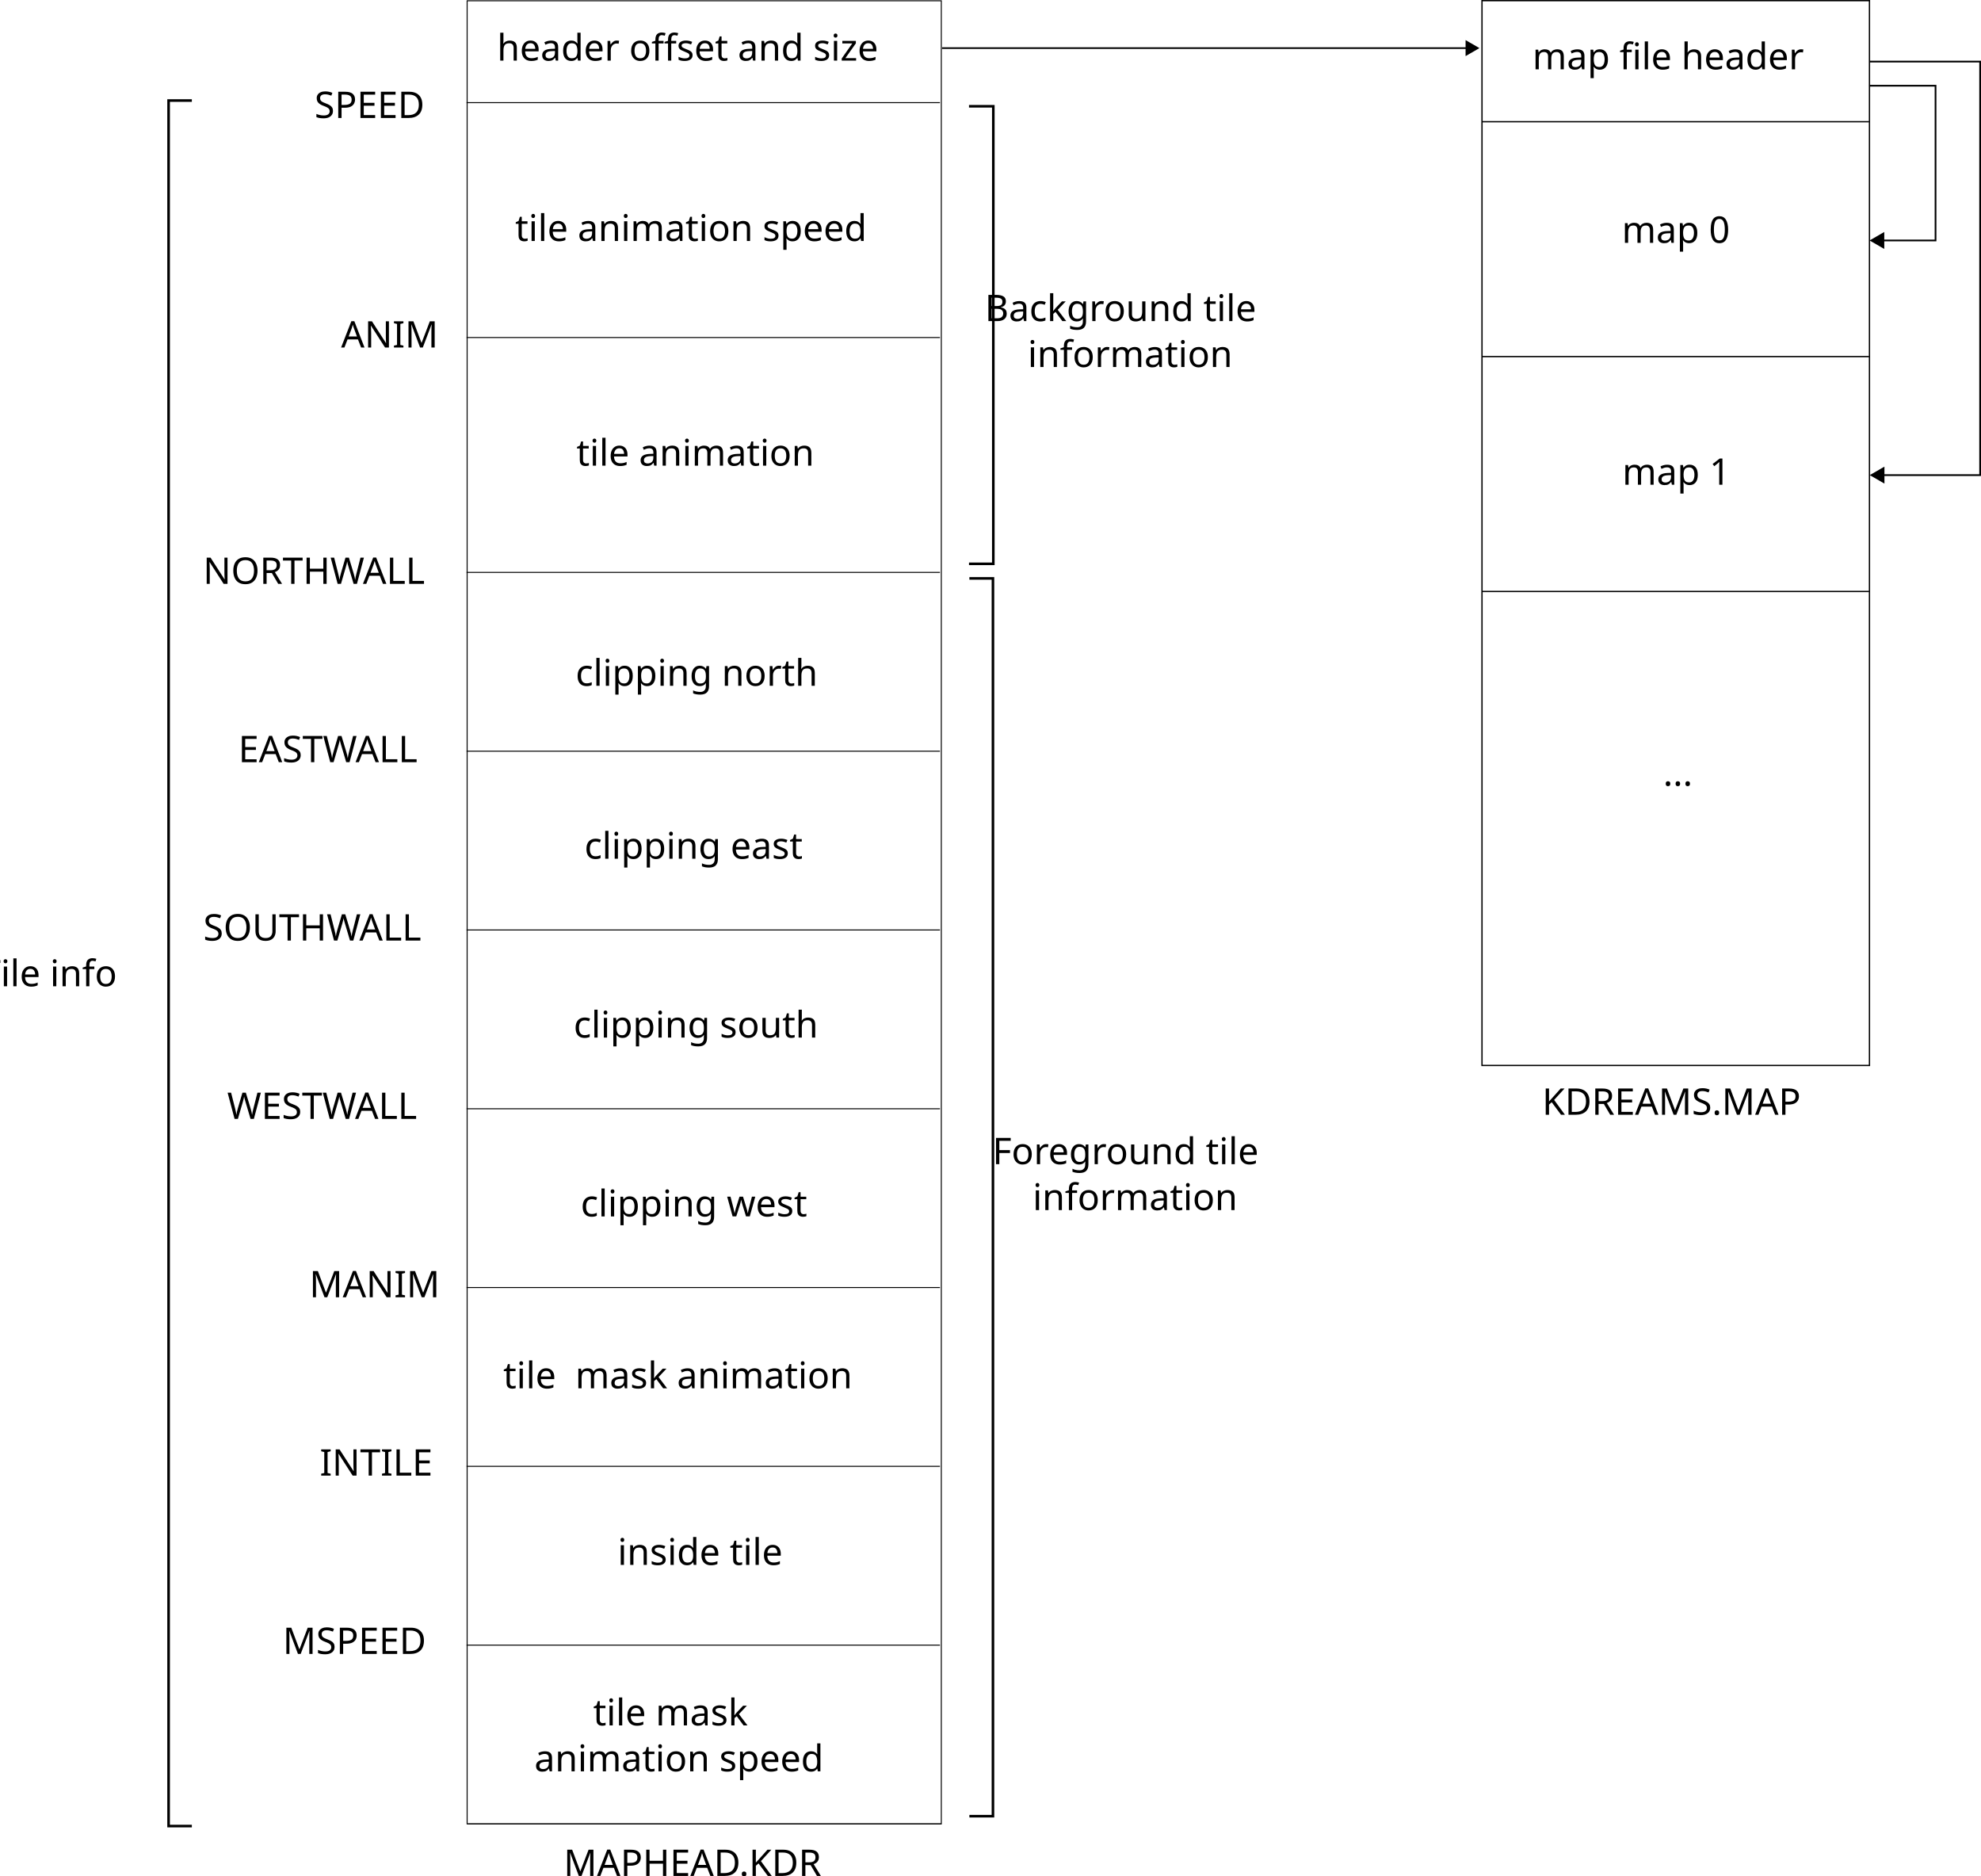
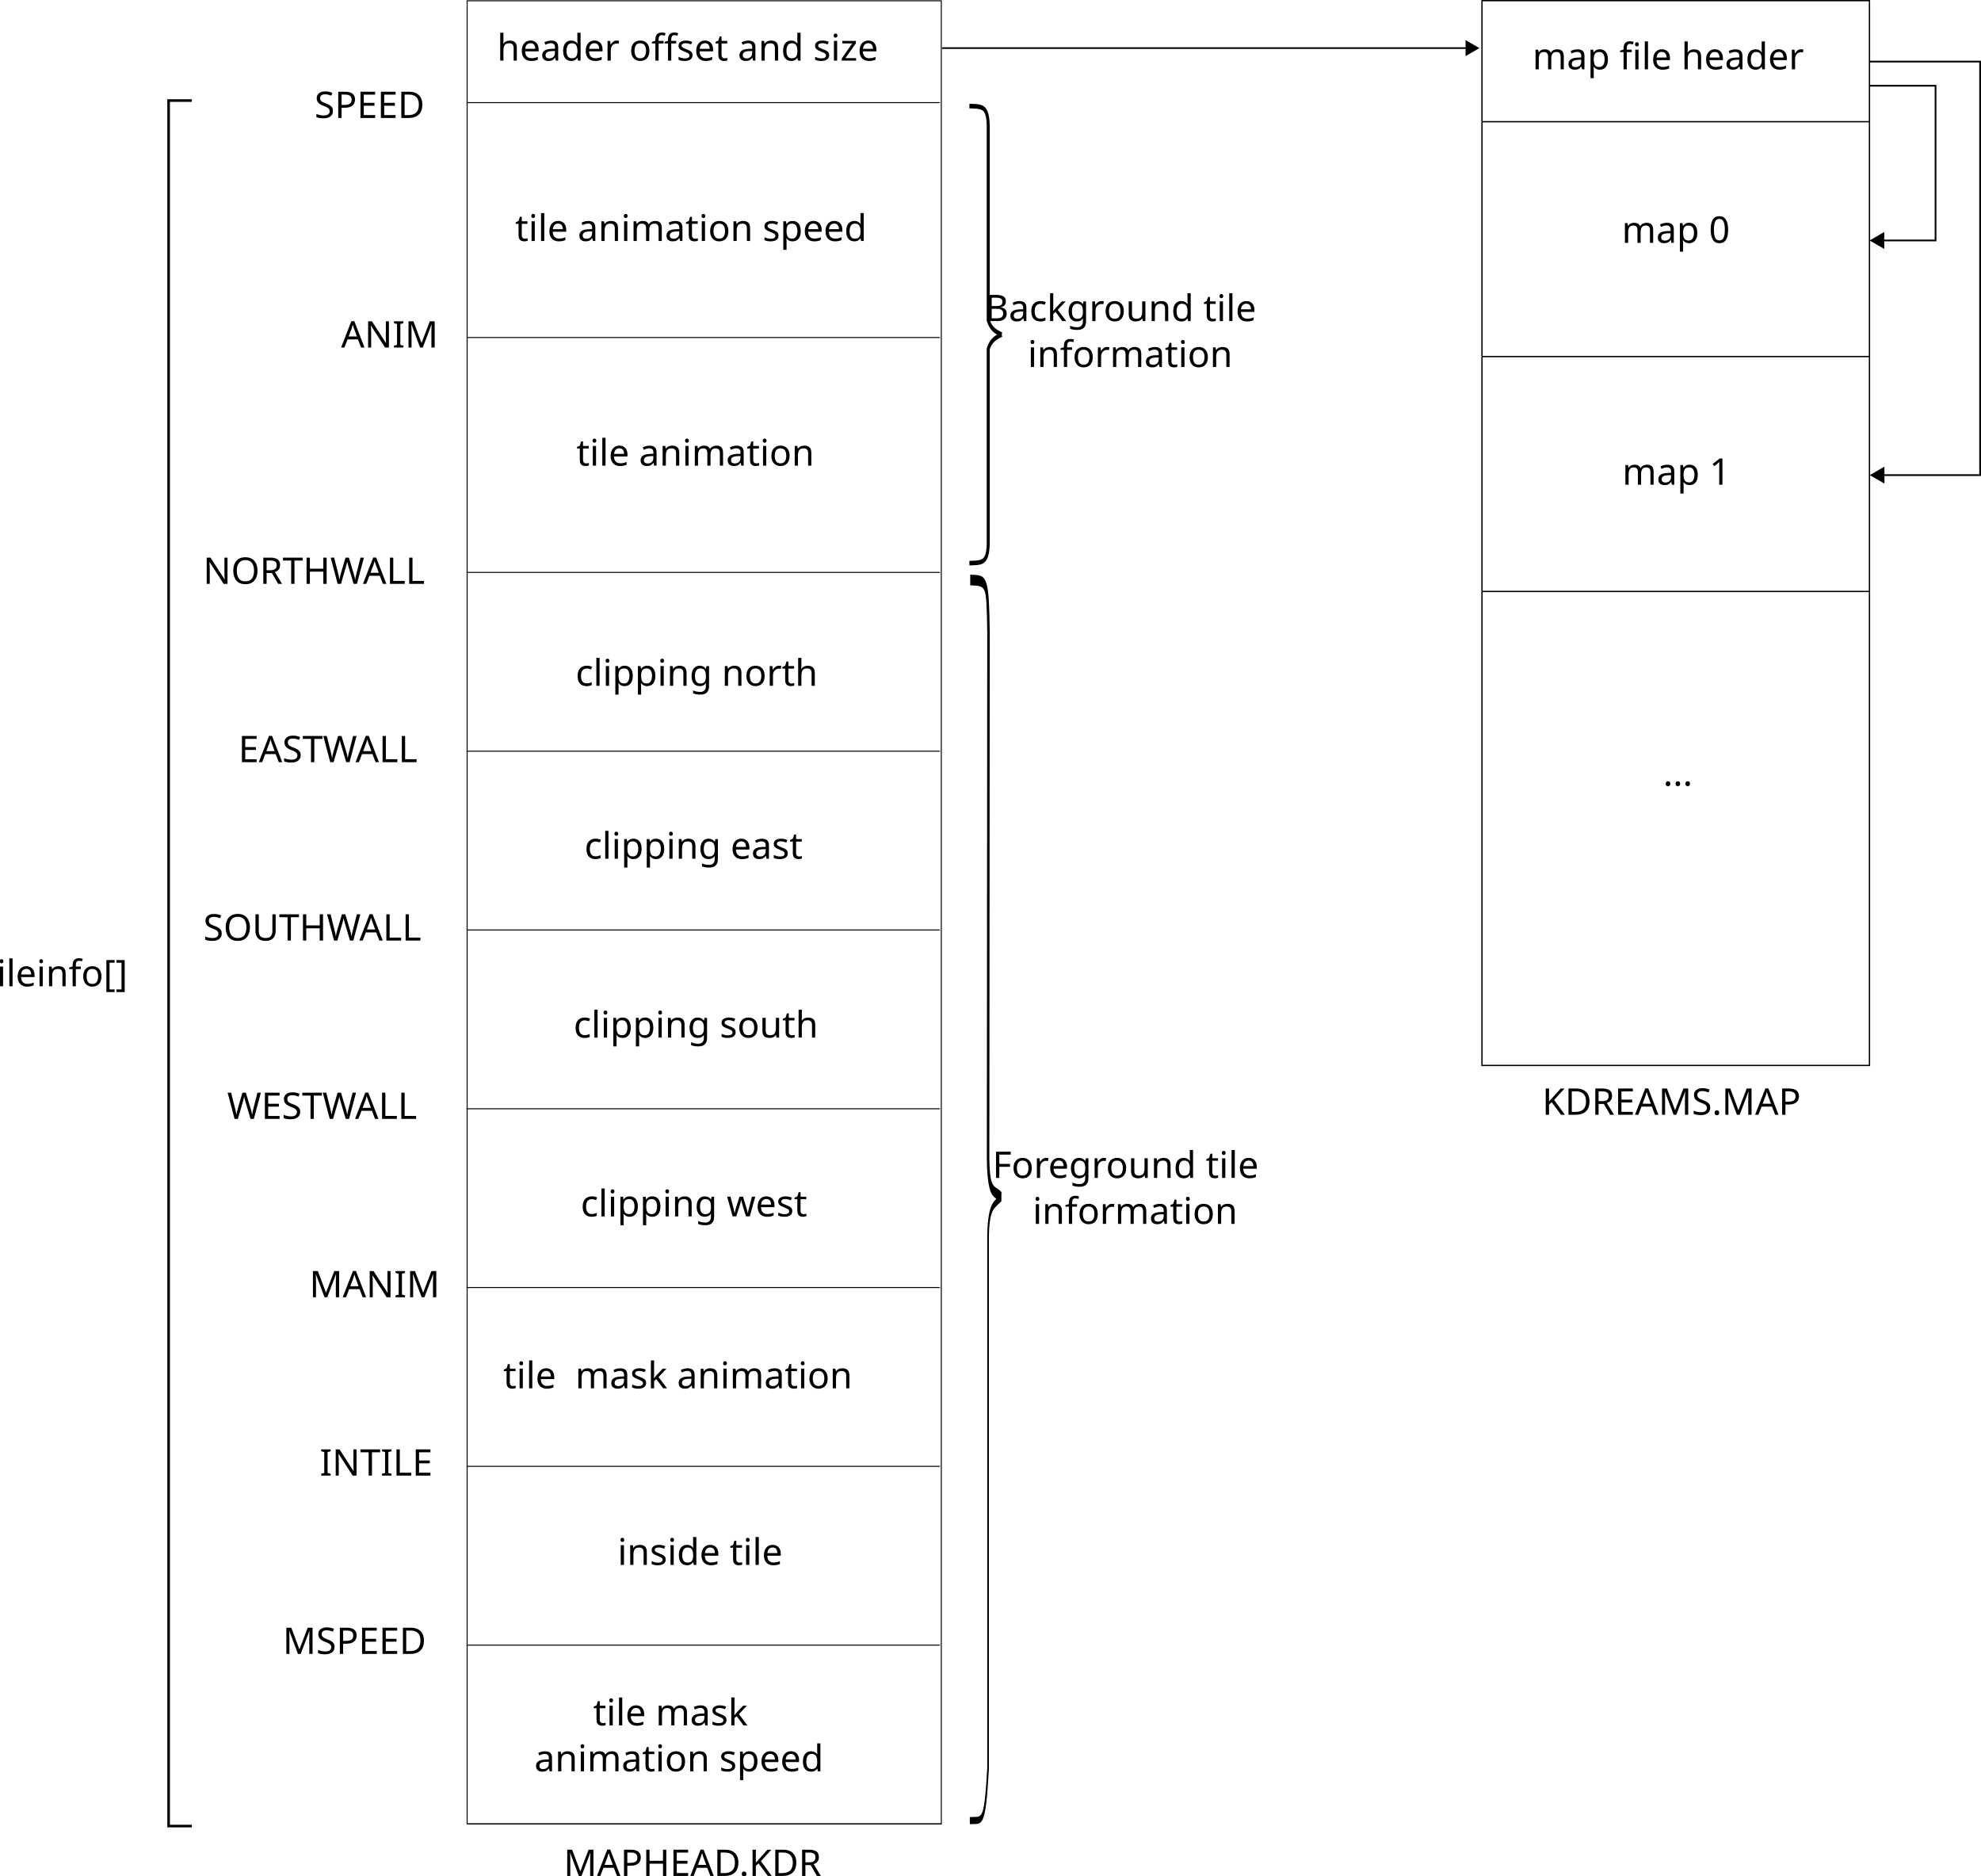
<svg xmlns="http://www.w3.org/2000/svg" version="1.1" id="svg2" xml:space="preserve" width="304.411mm" height="288.206mm" viewBox="0 0 1150.532 1089.283">
  <defs id="defs6">
    <marker style="overflow:visible" id="marker2844" refX="0" refY="0" orient="auto">
      <path transform="scale(0.8)" style="fill:#000000;fill-opacity:1;fill-rule:evenodd;stroke:#000000;stroke-width:1pt;stroke-opacity:1" d="M 5.77,0 -2.88,5 V -5 Z" id="path2842" />
    </marker>
    <marker orient="auto" refY="0" refX="0" id="marker2410" style="overflow:visible">
      <path id="path2408" d="M 5.77,0 -2.88,5 V -5 Z" style="fill:#000000;fill-opacity:1;fill-rule:evenodd;stroke:#000000;stroke-width:1pt;stroke-opacity:1" transform="scale(0.8)" />
    </marker>
    <marker orient="auto" refY="0" refX="0" id="marker2266" style="overflow:visible">
      <path id="path2264" d="M 5.77,0 -2.88,5 V -5 Z" style="fill:#000000;fill-opacity:1;fill-rule:evenodd;stroke:#000000;stroke-width:1pt;stroke-opacity:1" transform="scale(0.8)" />
    </marker>
    <marker orient="auto" refY="0" refX="0" id="marker2086" style="overflow:visible">
      <path id="path2084" d="M 5.77,0 -2.88,5 V -5 Z" style="fill:#000000;fill-opacity:1;fill-rule:evenodd;stroke:#000000;stroke-width:1pt;stroke-opacity:1" transform="scale(0.8)" />
    </marker>
    <marker orient="auto" refY="0" refX="0" id="TriangleOutL" style="overflow:visible">
      <path id="path1378" d="M 5.77,0 -2.88,5 V -5 Z" style="fill:#000000;fill-opacity:1;fill-rule:evenodd;stroke:#000000;stroke-width:1pt;stroke-opacity:1" transform="scale(0.8)" />
    </marker>
    <marker orient="auto" refY="0" refX="0" id="marker2410-6" style="overflow:visible">
      <path id="path2408-2" d="M 5.77,0 -2.88,5 V -5 Z" style="fill:#000000;fill-opacity:1;fill-rule:evenodd;stroke:#000000;stroke-width:1pt;stroke-opacity:1" transform="scale(0.8)" />
    </marker>
  </defs>
  <g id="g10" transform="matrix(1.333333,0,0,-1.333333,49.49854,1194.982)">
    <path id="path16-7" style="fill:none;stroke:#000000;stroke-width:0.425;stroke-linecap:butt;stroke-linejoin:miter;stroke-miterlimit:4;stroke-dasharray:none;stroke-opacity:1" d="M 166.353,101.926 H 372.896 V 895.903 H 166.353 Z" />
    <path style="fill:none;stroke:#000000;stroke-width:0.425;stroke-linecap:butt;stroke-linejoin:miter;stroke-miterlimit:4;stroke-dasharray:none;stroke-opacity:1" d="m 166.094,851.541 h 206.202" id="path971" />
    <path style="fill:none;stroke:#000000;stroke-width:0.425;stroke-linecap:butt;stroke-linejoin:miter;stroke-miterlimit:4;stroke-dasharray:none;stroke-opacity:1" d="M 166.094,749.251 H 372.296" id="path971-1" />
    <path style="fill:none;stroke:#000000;stroke-width:0.425;stroke-linecap:butt;stroke-linejoin:miter;stroke-miterlimit:4;stroke-dasharray:none;stroke-opacity:1" d="m 166.094,646.96 h 206.202" id="path971-1-2" />
    <path style="fill:none;stroke:#000000;stroke-width:0.425;stroke-linecap:butt;stroke-linejoin:miter;stroke-miterlimit:4;stroke-dasharray:none;stroke-opacity:1" d="m 166.094,569.098 h 206.202" id="path971-1-8" />
    <path style="fill:none;stroke:#000000;stroke-width:0.425;stroke-linecap:butt;stroke-linejoin:miter;stroke-miterlimit:4;stroke-dasharray:none;stroke-opacity:1" d="M 166.094,491.236 H 372.296" id="path971-1-8-8" />
    <path style="fill:none;stroke:#000000;stroke-width:0.425;stroke-linecap:butt;stroke-linejoin:miter;stroke-miterlimit:4;stroke-dasharray:none;stroke-opacity:1" d="M 166.094,413.374 H 372.296" id="path971-1-8-8-9" />
    <path style="fill:none;stroke:#000000;stroke-width:0.425;stroke-linecap:butt;stroke-linejoin:miter;stroke-miterlimit:4;stroke-dasharray:none;stroke-opacity:1" d="m 166.094,335.512 h 206.202" id="path971-1-8-8-2" />
    <path style="fill:none;stroke:#000000;stroke-width:0.425;stroke-linecap:butt;stroke-linejoin:miter;stroke-miterlimit:4;stroke-dasharray:none;stroke-opacity:1" d="m 166.094,257.65 h 206.202" id="path971-1-8-8-8" />
    <path style="fill:none;stroke:#000000;stroke-width:0.425;stroke-linecap:butt;stroke-linejoin:miter;stroke-miterlimit:4;stroke-dasharray:none;stroke-opacity:1" d="M 166.094,179.788 H 372.296" id="path971-1-8-8-8-8" />
    <path style="fill:none;stroke:#000000;stroke-width:0.425;stroke-linecap:butt;stroke-linejoin:miter;stroke-miterlimit:4;stroke-dasharray:none;stroke-opacity:1" d="M 166.694,101.926 H 372.896" id="path971-1-8-8-8-86" />
    <text xml:space="preserve" style="font-style:normal;font-variant:normal;font-weight:normal;font-stretch:normal;font-size:16px;line-height:1.25;font-family:sans-serif;-inkscape-font-specification:'sans-serif, Normal';font-variant-ligatures:normal;font-variant-caps:normal;font-variant-numeric:normal;font-feature-settings:normal;text-align:start;letter-spacing:0px;word-spacing:0px;writing-mode:lr-tb;text-anchor:start;fill:#000000;fill-opacity:1;stroke:none;stroke-width:0.75" x="179.405" y="-869.847" id="text1074" transform="scale(1,-1)">
      <tspan id="tspan1072" x="179.405" y="-869.847" style="stroke-width:0.75">header offset and size</tspan>
    </text>
    <text xml:space="preserve" style="font-style:normal;font-variant:normal;font-weight:normal;font-stretch:normal;font-size:16px;line-height:1.25;font-family:sans-serif;-inkscape-font-specification:'sans-serif, Normal';font-variant-ligatures:normal;font-variant-caps:normal;font-variant-numeric:normal;font-feature-settings:normal;text-align:start;letter-spacing:0px;word-spacing:0px;writing-mode:lr-tb;text-anchor:start;fill:#000000;fill-opacity:1;stroke:none;stroke-width:0.75" x="99.883" y="-844.856" id="text1253-3" transform="scale(1,-1)">
      <tspan id="tspan1251-2" x="99.883" y="-844.856" style="stroke-width:0.75">SPEED</tspan>
    </text>
    <text xml:space="preserve" style="font-style:normal;font-variant:normal;font-weight:normal;font-stretch:normal;font-size:16px;line-height:1.25;font-family:sans-serif;-inkscape-font-specification:'sans-serif, Normal';font-variant-ligatures:normal;font-variant-caps:normal;font-variant-numeric:normal;font-feature-settings:normal;text-align:start;letter-spacing:0px;word-spacing:0px;writing-mode:lr-tb;text-anchor:start;fill:#000000;fill-opacity:1;stroke:none;stroke-width:0.75" x="111.453" y="-744.89" id="text1253-3-6" transform="scale(1,-1)">
      <tspan id="tspan1251-2-5" x="111.453" y="-744.89" style="stroke-width:0.75">ANIM</tspan>
    </text>
    <text xml:space="preserve" style="font-style:normal;font-variant:normal;font-weight:normal;font-stretch:normal;font-size:16px;line-height:1.25;font-family:sans-serif;-inkscape-font-specification:'sans-serif, Normal';font-variant-ligatures:normal;font-variant-caps:normal;font-variant-numeric:normal;font-feature-settings:normal;text-align:start;letter-spacing:0px;word-spacing:0px;writing-mode:lr-tb;text-anchor:start;fill:#000000;fill-opacity:1;stroke:none;stroke-width:0.75" x="51.367" y="-641.972" id="text1253-3-2" transform="scale(1,-1)">
      <tspan id="tspan1251-2-6" x="51.367" y="-641.972" style="stroke-width:0.75">NORTHWALL</tspan>
    </text>
    <text xml:space="preserve" style="font-style:normal;font-variant:normal;font-weight:normal;font-stretch:normal;font-size:16px;line-height:1.25;font-family:sans-serif;-inkscape-font-specification:'sans-serif, Normal';font-variant-ligatures:normal;font-variant-caps:normal;font-variant-numeric:normal;font-feature-settings:normal;text-align:start;letter-spacing:0px;word-spacing:0px;writing-mode:lr-tb;text-anchor:start;fill:#000000;fill-opacity:1;stroke:none;stroke-width:0.75" x="66.711" y="-564.302" id="text1253-3-2-5" transform="scale(1,-1)">
      <tspan id="tspan1251-2-6-8" x="66.711" y="-564.302" style="stroke-width:0.75">EASTWALL</tspan>
    </text>
    <text xml:space="preserve" style="font-style:normal;font-variant:normal;font-weight:normal;font-stretch:normal;font-size:16px;line-height:1.25;font-family:sans-serif;-inkscape-font-specification:'sans-serif, Normal';font-variant-ligatures:normal;font-variant-caps:normal;font-variant-numeric:normal;font-feature-settings:normal;text-align:start;letter-spacing:0px;word-spacing:0px;writing-mode:lr-tb;text-anchor:start;fill:#000000;fill-opacity:1;stroke:none;stroke-width:0.75" x="51.43" y="-486.631" id="text1253-3-2-5-7" transform="scale(1,-1)">
      <tspan id="tspan1251-2-6-8-9" x="51.43" y="-486.631" style="stroke-width:0.75">SOUTHWALL</tspan>
    </text>
    <text xml:space="preserve" style="font-style:normal;font-variant:normal;font-weight:normal;font-stretch:normal;font-size:16px;line-height:1.25;font-family:sans-serif;-inkscape-font-specification:'sans-serif, Normal';font-variant-ligatures:normal;font-variant-caps:normal;font-variant-numeric:normal;font-feature-settings:normal;text-align:start;letter-spacing:0px;word-spacing:0px;writing-mode:lr-tb;text-anchor:start;fill:#000000;fill-opacity:1;stroke:none;stroke-width:0.75" x="61.836" y="-408.961" id="text1253-3-2-5-6" transform="scale(1,-1)">
      <tspan id="tspan1251-2-6-8-0" x="61.836" y="-408.961" style="stroke-width:0.75">WESTWALL</tspan>
    </text>
    <text xml:space="preserve" style="font-style:normal;font-variant:normal;font-weight:normal;font-stretch:normal;font-size:16px;line-height:1.25;font-family:sans-serif;-inkscape-font-specification:'sans-serif, Normal';font-variant-ligatures:normal;font-variant-caps:normal;font-variant-numeric:normal;font-feature-settings:normal;text-align:start;letter-spacing:0px;word-spacing:0px;writing-mode:lr-tb;text-anchor:start;fill:#000000;fill-opacity:1;stroke:none;stroke-width:0.75" x="97.641" y="-331.283" id="text1253-3-2-5-4" transform="scale(1,-1)">
      <tspan id="tspan1251-2-6-8-1" x="97.641" y="-331.283" style="stroke-width:0.75">MANIM</tspan>
    </text>
    <text xml:space="preserve" style="font-style:normal;font-variant:normal;font-weight:normal;font-stretch:normal;font-size:16px;line-height:1.25;font-family:sans-serif;-inkscape-font-specification:'sans-serif, Normal';font-variant-ligatures:normal;font-variant-caps:normal;font-variant-numeric:normal;font-feature-settings:normal;text-align:start;letter-spacing:0px;word-spacing:0px;writing-mode:lr-tb;text-anchor:start;fill:#000000;fill-opacity:1;stroke:none;stroke-width:0.75" x="102.141" y="-253.612" id="text1253-3-2-5-4-0" transform="scale(1,-1)">
      <tspan id="tspan1251-2-6-8-1-4" x="102.141" y="-253.612" style="stroke-width:0.75">INTILE</tspan>
    </text>
    <text xml:space="preserve" style="font-style:normal;font-variant:normal;font-weight:normal;font-stretch:normal;font-size:16px;line-height:1.25;font-family:sans-serif;-inkscape-font-specification:'sans-serif, Normal';font-variant-ligatures:normal;font-variant-caps:normal;font-variant-numeric:normal;font-feature-settings:normal;text-align:start;letter-spacing:0px;word-spacing:0px;writing-mode:lr-tb;text-anchor:start;fill:#000000;fill-opacity:1;stroke:none;stroke-width:0.75" x="86.07" y="-175.95" id="text1253-3-2-5-4-0-8" transform="scale(1,-1)">
      <tspan id="tspan1251-2-6-8-1-4-7" x="86.07" y="-175.95" style="stroke-width:0.75">MSPEED</tspan>
    </text>
    <text xml:space="preserve" style="font-style:normal;font-variant:normal;font-weight:normal;font-stretch:normal;font-size:16px;line-height:1.25;font-family:sans-serif;-inkscape-font-specification:'sans-serif, Normal';font-variant-ligatures:normal;font-variant-caps:normal;font-variant-numeric:normal;font-feature-settings:normal;text-align:start;letter-spacing:0px;word-spacing:0px;writing-mode:lr-tb;text-anchor:start;fill:#000000;fill-opacity:1;stroke:none;stroke-width:0.75" x="213.96" y="-693.441" id="text1074-1" transform="scale(1,-1)">
      <tspan id="tspan1072-0" x="213.96" y="-693.441" style="stroke-width:0.75">tile animation</tspan>
    </text>
    <text xml:space="preserve" style="font-style:normal;font-variant:normal;font-weight:normal;font-stretch:normal;font-size:16px;line-height:1.25;font-family:sans-serif;-inkscape-font-specification:'sans-serif, Normal';font-variant-ligatures:normal;font-variant-caps:normal;font-variant-numeric:normal;font-feature-settings:normal;text-align:start;letter-spacing:0px;word-spacing:0px;writing-mode:lr-tb;text-anchor:start;fill:#000000;fill-opacity:1;stroke:none;stroke-width:0.75" x="187.28" y="-791.291" id="text1074-1-7" transform="scale(1,-1)">
      <tspan id="tspan1072-0-5" x="187.28" y="-791.291" style="stroke-width:0.75">tile animation speed</tspan>
    </text>
    <text xml:space="preserve" style="font-style:normal;font-variant:normal;font-weight:normal;font-stretch:normal;font-size:16px;line-height:1.25;font-family:sans-serif;-inkscape-font-specification:'sans-serif, Normal';font-variant-ligatures:normal;font-variant-caps:normal;font-variant-numeric:normal;font-feature-settings:normal;text-align:start;letter-spacing:0px;word-spacing:0px;writing-mode:lr-tb;text-anchor:start;fill:#000000;fill-opacity:1;stroke:none;stroke-width:0.75" x="213.609" y="-597.588" id="text1074-1-8" transform="scale(1,-1)">
      <tspan id="tspan1072-0-7" x="213.609" y="-597.588" style="stroke-width:0.75">clipping north</tspan>
    </text>
    <text xml:space="preserve" style="font-style:normal;font-variant:normal;font-weight:normal;font-stretch:normal;font-size:16px;line-height:1.25;font-family:sans-serif;-inkscape-font-specification:'sans-serif, Normal';font-variant-ligatures:normal;font-variant-caps:normal;font-variant-numeric:normal;font-feature-settings:normal;text-align:start;letter-spacing:0px;word-spacing:0px;writing-mode:lr-tb;text-anchor:start;fill:#000000;fill-opacity:1;stroke:none;stroke-width:0.75" x="217.46" y="-522.257" id="text1074-1-8-0" transform="scale(1,-1)">
      <tspan id="tspan1072-0-7-4" x="217.46" y="-522.257" style="stroke-width:0.75">clipping east</tspan>
    </text>
    <text xml:space="preserve" style="font-style:normal;font-variant:normal;font-weight:normal;font-stretch:normal;font-size:16px;line-height:1.25;font-family:sans-serif;-inkscape-font-specification:'sans-serif, Normal';font-variant-ligatures:normal;font-variant-caps:normal;font-variant-numeric:normal;font-feature-settings:normal;text-align:start;letter-spacing:0px;word-spacing:0px;writing-mode:lr-tb;text-anchor:start;fill:#000000;fill-opacity:1;stroke:none;stroke-width:0.75" x="212.734" y="-444.377" id="text1074-1-8-8" transform="scale(1,-1)">
      <tspan id="tspan1072-0-7-0" x="212.734" y="-444.377" style="stroke-width:0.75">clipping south</tspan>
    </text>
    <text xml:space="preserve" style="font-style:normal;font-variant:normal;font-weight:normal;font-stretch:normal;font-size:16px;line-height:1.25;font-family:sans-serif;-inkscape-font-specification:'sans-serif, Normal';font-variant-ligatures:normal;font-variant-caps:normal;font-variant-numeric:normal;font-feature-settings:normal;text-align:start;letter-spacing:0px;word-spacing:0px;writing-mode:lr-tb;text-anchor:start;fill:#000000;fill-opacity:1;stroke:none;stroke-width:0.75" x="215.82" y="-366.496" id="text1074-1-8-4" transform="scale(1,-1)">
      <tspan id="tspan1072-0-7-2" x="215.82" y="-366.496" style="stroke-width:0.75">clipping west</tspan>
    </text>
    <text xml:space="preserve" style="font-style:normal;font-variant:normal;font-weight:normal;font-stretch:normal;font-size:16px;line-height:1.25;font-family:sans-serif;-inkscape-font-specification:'sans-serif, Normal';font-variant-ligatures:normal;font-variant-caps:normal;font-variant-numeric:normal;font-feature-settings:normal;text-align:start;letter-spacing:0px;word-spacing:0px;writing-mode:lr-tb;text-anchor:start;fill:#000000;fill-opacity:1;stroke:none;stroke-width:0.75" x="269.015" y="-144.837" id="text1074-1-7-9" transform="scale(1,-1)">
      <tspan id="tspan1072-0-5-6" x="271.562" y="-144.837" style="font-style:normal;font-variant:normal;font-weight:normal;font-stretch:normal;font-size:16px;font-family:sans-serif;-inkscape-font-specification:'sans-serif, Normal';font-variant-ligatures:normal;font-variant-caps:normal;font-variant-numeric:normal;font-feature-settings:normal;text-align:center;writing-mode:lr-tb;text-anchor:middle;stroke-width:0.75">tile mask </tspan>
      <tspan x="269.015" y="-124.837" style="font-style:normal;font-variant:normal;font-weight:normal;font-stretch:normal;font-size:16px;font-family:sans-serif;-inkscape-font-specification:'sans-serif, Normal';font-variant-ligatures:normal;font-variant-caps:normal;font-variant-numeric:normal;font-feature-settings:normal;text-align:center;writing-mode:lr-tb;text-anchor:middle;stroke-width:0.75" id="tspan1082">animation speed</tspan>
    </text>
    <text xml:space="preserve" style="font-style:normal;font-variant:normal;font-weight:normal;font-stretch:normal;font-size:16px;line-height:1.25;font-family:sans-serif;-inkscape-font-specification:'sans-serif, Normal';font-variant-ligatures:normal;font-variant-caps:normal;font-variant-numeric:normal;font-feature-settings:normal;text-align:start;letter-spacing:0px;word-spacing:0px;writing-mode:lr-tb;text-anchor:start;fill:#000000;fill-opacity:1;stroke:none;stroke-width:0.75" x="268.042" y="-291.627" id="text1074-1-7-9-9" transform="scale(1,-1)">
      <tspan x="270.589" y="-291.627" style="font-style:normal;font-variant:normal;font-weight:normal;font-stretch:normal;font-size:16px;font-family:sans-serif;-inkscape-font-specification:'sans-serif, Normal';font-variant-ligatures:normal;font-variant-caps:normal;font-variant-numeric:normal;font-feature-settings:normal;text-align:center;writing-mode:lr-tb;text-anchor:middle;stroke-width:0.75" id="tspan1082-9">tile  mask animation </tspan>
    </text>
    <text xml:space="preserve" style="font-style:normal;font-variant:normal;font-weight:normal;font-stretch:normal;font-size:16px;line-height:1.25;font-family:sans-serif;-inkscape-font-specification:'sans-serif, Normal';font-variant-ligatures:normal;font-variant-caps:normal;font-variant-numeric:normal;font-feature-settings:normal;text-align:start;letter-spacing:0px;word-spacing:0px;writing-mode:lr-tb;text-anchor:start;fill:#000000;fill-opacity:1;stroke:none;stroke-width:0.75" x="231.898" y="-214.73" id="text1074-1-8-4-1" transform="scale(1,-1)">
      <tspan id="tspan1072-0-7-2-7" x="231.898" y="-214.73" style="stroke-width:0.75">inside tile</tspan>
    </text>
-     <path style="fill:none;stroke:#000000;stroke-width:1.125;stroke-linecap:butt;stroke-linejoin:miter;stroke-miterlimit:4;stroke-dasharray:none;stroke-opacity:1" d="m 384.958,849.958 h 10.594 V 650.691 h -10.594" id="path894" />
    <text xml:space="preserve" style="font-style:normal;font-variant:normal;font-weight:normal;font-stretch:normal;font-size:16px;line-height:1.25;font-family:sans-serif;-inkscape-font-specification:'sans-serif, Normal';font-variant-ligatures:normal;font-variant-caps:normal;font-variant-numeric:normal;font-feature-settings:normal;text-align:center;letter-spacing:0px;word-spacing:0px;writing-mode:lr-tb;text-anchor:middle;fill:#000000;fill-opacity:1;stroke:none;stroke-width:0.75" x="465.544" y="-756.398" id="text1074-1-7-99" transform="scale(1,-1)">
      <tspan id="tspan1072-0-5-1" x="465.544" y="-756.398" style="font-style:normal;font-variant:normal;font-weight:normal;font-stretch:normal;font-size:16px;font-family:sans-serif;-inkscape-font-specification:'sans-serif, Normal';font-variant-ligatures:normal;font-variant-caps:normal;font-variant-numeric:normal;font-feature-settings:normal;text-align:center;writing-mode:lr-tb;text-anchor:middle;stroke-width:0.75">Background tile</tspan>
      <tspan x="465.544" y="-736.398" style="font-style:normal;font-variant:normal;font-weight:normal;font-stretch:normal;font-size:16px;font-family:sans-serif;-inkscape-font-specification:'sans-serif, Normal';font-variant-ligatures:normal;font-variant-caps:normal;font-variant-numeric:normal;font-feature-settings:normal;text-align:center;writing-mode:lr-tb;text-anchor:middle;stroke-width:0.75" id="tspan929">information</tspan>
    </text>
-     <path style="fill:none;stroke:#000000;stroke-width:1.125;stroke-linecap:butt;stroke-linejoin:miter;stroke-miterlimit:4;stroke-dasharray:none;stroke-opacity:1" d="m 385.129,644.344 h 10.265 V 105.295 h -10.265" id="path894-2" />
-     <text xml:space="preserve" style="font-style:normal;font-variant:normal;font-weight:normal;font-stretch:normal;font-size:16px;line-height:1.25;font-family:sans-serif;-inkscape-font-specification:'sans-serif, Normal';font-variant-ligatures:normal;font-variant-caps:normal;font-variant-numeric:normal;font-feature-settings:normal;text-align:center;letter-spacing:0px;word-spacing:0px;writing-mode:lr-tb;text-anchor:middle;fill:#000000;fill-opacity:1;stroke:none;stroke-width:0.75" x="467.716" y="-389.253" id="text1074-1-7-99-4" transform="scale(1,-1)">
-       <tspan id="tspan1072-0-5-1-4" x="467.716" y="-389.253" style="font-style:normal;font-variant:normal;font-weight:normal;font-stretch:normal;font-size:16px;font-family:sans-serif;-inkscape-font-specification:'sans-serif, Normal';font-variant-ligatures:normal;font-variant-caps:normal;font-variant-numeric:normal;font-feature-settings:normal;text-align:center;writing-mode:lr-tb;text-anchor:middle;stroke-width:0.75">Foreground tile</tspan>
-       <tspan x="467.716" y="-369.253" style="font-style:normal;font-variant:normal;font-weight:normal;font-stretch:normal;font-size:16px;font-family:sans-serif;-inkscape-font-specification:'sans-serif, Normal';font-variant-ligatures:normal;font-variant-caps:normal;font-variant-numeric:normal;font-feature-settings:normal;text-align:center;writing-mode:lr-tb;text-anchor:middle;stroke-width:0.75" id="tspan929-9">information</tspan>
+     <text xml:space="preserve" style="font-style:normal;font-variant:normal;font-weight:normal;font-stretch:normal;font-size:16px;line-height:1.25;font-family:sans-serif;-inkscape-font-specification:'sans-serif, Normal';font-variant-ligatures:normal;font-variant-caps:normal;font-variant-numeric:normal;font-feature-settings:normal;text-align:center;letter-spacing:0px;word-spacing:0px;writing-mode:lr-tb;text-anchor:middle;fill:#000000;fill-opacity:1;stroke:none;stroke-width:0.75" x="467.716" y="-383.253" id="text1074-1-7-99-4" transform="scale(1,-1)">
+       <tspan id="tspan1072-0-5-1-4" x="467.716" y="-383.253" style="font-style:normal;font-variant:normal;font-weight:normal;font-stretch:normal;font-size:16px;font-family:sans-serif;-inkscape-font-specification:'sans-serif, Normal';font-variant-ligatures:normal;font-variant-caps:normal;font-variant-numeric:normal;font-feature-settings:normal;text-align:center;writing-mode:lr-tb;text-anchor:middle;stroke-width:0.75">Foreground tile</tspan>
+       <tspan x="467.716" y="-363.253" style="font-style:normal;font-variant:normal;font-weight:normal;font-stretch:normal;font-size:16px;font-family:sans-serif;-inkscape-font-specification:'sans-serif, Normal';font-variant-ligatures:normal;font-variant-caps:normal;font-variant-numeric:normal;font-feature-settings:normal;text-align:center;writing-mode:lr-tb;text-anchor:middle;stroke-width:0.75" id="tspan929-9">information</tspan>
    </text>
    <path style="fill:none;stroke:#000000;stroke-width:0.567;stroke-linecap:butt;stroke-linejoin:miter;stroke-miterlimit:4;stroke-dasharray:none;stroke-opacity:1" d="m 608.553,843.236 h 168.504" id="path971-3" />
    <path style="fill:none;stroke:#000000;stroke-width:0.567;stroke-linecap:butt;stroke-linejoin:miter;stroke-miterlimit:4;stroke-dasharray:none;stroke-opacity:1" d="M 608.553,740.945 H 777.057" id="path971-1-9" />
    <path style="fill:none;stroke:#000000;stroke-width:0.567;stroke-linecap:butt;stroke-linejoin:miter;stroke-miterlimit:4;stroke-dasharray:none;stroke-opacity:1" d="m 608.553,638.655 h 168.504" id="path971-1-2-1" />
    <text xml:space="preserve" style="font-style:normal;font-variant:normal;font-weight:normal;font-stretch:normal;font-size:16px;line-height:1.25;font-family:sans-serif;-inkscape-font-specification:'sans-serif, Normal';font-variant-ligatures:normal;font-variant-caps:normal;font-variant-numeric:normal;font-feature-settings:normal;text-align:start;letter-spacing:0px;word-spacing:0px;writing-mode:lr-tb;text-anchor:start;fill:#000000;fill-opacity:1;stroke:none;stroke-width:0.75" x="630.391" y="-866.041" id="text1074-9" transform="scale(1,-1)">
      <tspan id="tspan1072-6" x="630.391" y="-866.041" style="stroke-width:0.75">map file header</tspan>
    </text>
    <text xml:space="preserve" style="font-style:normal;font-variant:normal;font-weight:normal;font-stretch:normal;font-size:16px;line-height:1.25;font-family:sans-serif;-inkscape-font-specification:'sans-serif, Normal';font-variant-ligatures:normal;font-variant-caps:normal;font-variant-numeric:normal;font-feature-settings:normal;text-align:start;letter-spacing:0px;word-spacing:0px;writing-mode:lr-tb;text-anchor:start;fill:#000000;fill-opacity:1;stroke:none;stroke-width:0.75" x="669.518" y="-685.136" id="text1074-1-9" transform="scale(1,-1)">
      <tspan id="tspan1072-0-3" x="669.518" y="-685.136" style="stroke-width:0.75">map 1</tspan>
    </text>
    <text xml:space="preserve" style="font-style:normal;font-variant:normal;font-weight:normal;font-stretch:normal;font-size:16px;line-height:1.25;font-family:sans-serif;-inkscape-font-specification:'sans-serif, Normal';font-variant-ligatures:normal;font-variant-caps:normal;font-variant-numeric:normal;font-feature-settings:normal;text-align:start;letter-spacing:0px;word-spacing:0px;writing-mode:lr-tb;text-anchor:start;fill:#000000;fill-opacity:1;stroke:none;stroke-width:0.75" x="669.311" y="-790.485" id="text1074-1-7-3" transform="scale(1,-1)">
      <tspan id="tspan1072-0-5-8" x="669.311" y="-790.485" style="stroke-width:0.75">map 0</tspan>
    </text>
    <path id="path16-7-9" style="fill:none;stroke:#000000;stroke-width:0.567;stroke-linecap:butt;stroke-linejoin:miter;stroke-miterlimit:4;stroke-dasharray:none;stroke-opacity:1" d="M 608.414,432.236 H 777.196 V 895.953 H 608.414 Z" />
    <text xml:space="preserve" style="font-style:normal;font-variant:normal;font-weight:normal;font-stretch:normal;font-size:16px;line-height:1.25;font-family:sans-serif;-inkscape-font-specification:'sans-serif, Normal';font-variant-ligatures:normal;font-variant-caps:normal;font-variant-numeric:normal;font-feature-settings:normal;text-align:start;letter-spacing:0px;word-spacing:0px;writing-mode:lr-tb;text-anchor:start;fill:#000000;fill-opacity:1;stroke:none;stroke-width:0.75" x="687.296" y="-554.068" id="text1074-1-9-5" transform="scale(1,-1)">
      <tspan id="tspan1072-0-3-5" x="687.296" y="-554.068" style="stroke-width:0.75">...</tspan>
    </text>
    <text xml:space="preserve" style="font-style:normal;font-variant:normal;font-weight:normal;font-stretch:normal;font-size:16px;line-height:1.25;font-family:sans-serif;-inkscape-font-specification:'sans-serif, Normal';font-variant-ligatures:normal;font-variant-caps:normal;font-variant-numeric:normal;font-feature-settings:normal;text-align:start;letter-spacing:0px;word-spacing:0px;writing-mode:lr-tb;text-anchor:start;fill:#000000;fill-opacity:1;stroke:none;stroke-width:0.75" x="634.633" y="-410.767" id="text1253-3-1" transform="scale(1,-1)">
      <tspan id="tspan1251-2-9" x="634.633" y="-410.767" style="stroke-width:0.75">KDREAMS.MAP</tspan>
    </text>
    <path style="fill:none;stroke:#000000;stroke-width:0.75px;stroke-linecap:butt;stroke-linejoin:miter;stroke-opacity:1;marker-end:url(#marker2410)" d="m 777.097,858.912 h 28.875 v -67.396 h -24.462" id="path995" />
    <path style="fill:none;stroke:#000000;stroke-width:0.75;stroke-linecap:butt;stroke-linejoin:miter;stroke-miterlimit:4;stroke-dasharray:none;stroke-opacity:1;marker-end:url(#marker2410-6)" d="m 777.124,869.417 h 48.276 V 689.326 h -43.814" id="path995-5" />
    <path style="fill:none;stroke:#000000;stroke-width:0.709;stroke-linecap:butt;stroke-linejoin:miter;stroke-miterlimit:4;stroke-dasharray:none;stroke-opacity:1;marker-end:url(#marker2844)" d="M 373.223,875.288 H 603.278" id="path2834" />
    <text xml:space="preserve" style="font-style:normal;font-variant:normal;font-weight:normal;font-stretch:normal;font-size:16px;line-height:1.25;font-family:sans-serif;-inkscape-font-specification:'sans-serif, Normal';font-variant-ligatures:normal;font-variant-caps:normal;font-variant-numeric:normal;font-feature-settings:normal;text-align:start;letter-spacing:0px;word-spacing:0px;writing-mode:lr-tb;text-anchor:start;fill:#000000;fill-opacity:1;stroke:none;stroke-width:0.75" x="208.409" y="-79.275" id="text1253-3-1-4" transform="scale(1,-1)">
      <tspan id="tspan1251-2-9-4" x="208.409" y="-79.275" style="stroke-width:0.75">MAPHEAD.KDR</tspan>
    </text>
    <path style="fill:none;stroke:#000000;stroke-width:1.134;stroke-linecap:butt;stroke-linejoin:miter;stroke-miterlimit:4;stroke-dasharray:none;stroke-opacity:1" d="M 46.441,852.45 H 36.316 V 100.993 h 10.125" id="path894-2-2" />
-     <text xml:space="preserve" style="font-style:normal;font-variant:normal;font-weight:normal;font-stretch:normal;font-size:16px;line-height:1.25;font-family:sans-serif;-inkscape-font-specification:'sans-serif, Normal';font-variant-ligatures:normal;font-variant-caps:normal;font-variant-numeric:normal;font-feature-settings:normal;text-align:center;letter-spacing:0px;word-spacing:0px;writing-mode:lr-tb;text-anchor:middle;fill:#000000;fill-opacity:1;stroke:none;stroke-width:0.75" x="-5.53" y="-466.721" id="text1074-1-7-99-4-1" transform="scale(1,-1)">
-       <tspan x="-5.53" y="-466.721" style="font-style:normal;font-variant:normal;font-weight:normal;font-stretch:normal;font-size:16px;font-family:sans-serif;-inkscape-font-specification:'sans-serif, Normal';font-variant-ligatures:normal;font-variant-caps:normal;font-variant-numeric:normal;font-feature-settings:normal;text-align:center;writing-mode:lr-tb;text-anchor:middle;stroke-width:0.75" id="tspan929-9-9">Tile info</tspan>
+     <text xml:space="preserve" style="font-style:normal;font-variant:normal;font-weight:normal;font-stretch:normal;font-size:16px;line-height:1.25;font-family:sans-serif;-inkscape-font-specification:'sans-serif, Normal';font-variant-ligatures:normal;font-variant-caps:normal;font-variant-numeric:normal;font-feature-settings:normal;text-align:center;letter-spacing:0px;word-spacing:0px;writing-mode:lr-tb;text-anchor:middle;fill:#000000;fill-opacity:1;stroke:none;stroke-width:0.75" x="-2.53" y="-466.721" id="text1074-1-7-99-4-1" transform="scale(1,-1)">
+       <tspan x="-2.53" y="-466.721" style="font-style:normal;font-variant:normal;font-weight:normal;font-stretch:normal;font-size:16px;font-family:sans-serif;-inkscape-font-specification:'sans-serif, Normal';font-variant-ligatures:normal;font-variant-caps:normal;font-variant-numeric:normal;font-feature-settings:normal;text-align:center;writing-mode:lr-tb;text-anchor:middle;stroke-width:0.75" id="tspan929-9-9">tileinfo[]</tspan>
    </text>
+     <g id="g1197-0-0-2-6" style="stroke-width:0.188;stroke-miterlimit:4;stroke-dasharray:none" transform="matrix(6.938046,0,0,-10.61559,-558.6257,1085.97)">
+       <path id="path1178-4-8-4-8" d="m 136.028,22.224 c 0.78,0.021 1.146,-0.022 1.181,0.791 v 7.997 c 0.162,0.345 0.457,0.471 0.848,0.588" style="fill:none;stroke:#000000;stroke-width:0.188;stroke-linecap:butt;stroke-linejoin:miter;stroke-miterlimit:4;stroke-dasharray:none;stroke-opacity:1" />
+       <path id="path1178-6-1-6-7-7" d="m 136.028,40.976 c 0.78,-0.021 1.146,0.022 1.181,-0.791 v -7.997 c 0.162,-0.345 0.457,-0.471 0.848,-0.588" style="fill:none;stroke:#000000;stroke-width:0.188;stroke-linecap:butt;stroke-linejoin:miter;stroke-miterlimit:4;stroke-dasharray:none;stroke-opacity:1" />
+     </g>
+     <g id="g1197-0-0-2-6-5" style="stroke-width:0.162;stroke-miterlimit:4;stroke-dasharray:none" transform="matrix(6.735462,0,0,-28.61006,-530.8956,1278.831)">
+       <path id="path1178-4-8-4-8-6" d="m 136.055,22.201 c 1.076,0.012 1.126,-0.01 1.181,0.791 l -0.026,8.02 c 0.033,0.585 0.457,0.471 0.848,0.588" style="fill:none;stroke:#000000;stroke-width:0.162;stroke-linecap:butt;stroke-linejoin:miter;stroke-miterlimit:4;stroke-dasharray:none;stroke-opacity:1" />
+       <path id="path1178-6-1-6-7-7-6" d="m 136.028,41.087 c 0.78,-0.021 0.961,0.114 1.181,-0.791 v -8.108 c 0.033,-0.495 0.457,-0.471 0.848,-0.588" style="fill:none;stroke:#000000;stroke-width:0.108;stroke-linecap:butt;stroke-linejoin:miter;stroke-miterlimit:4;stroke-dasharray:none;stroke-opacity:1" />
+     </g>
  </g>
</svg>
